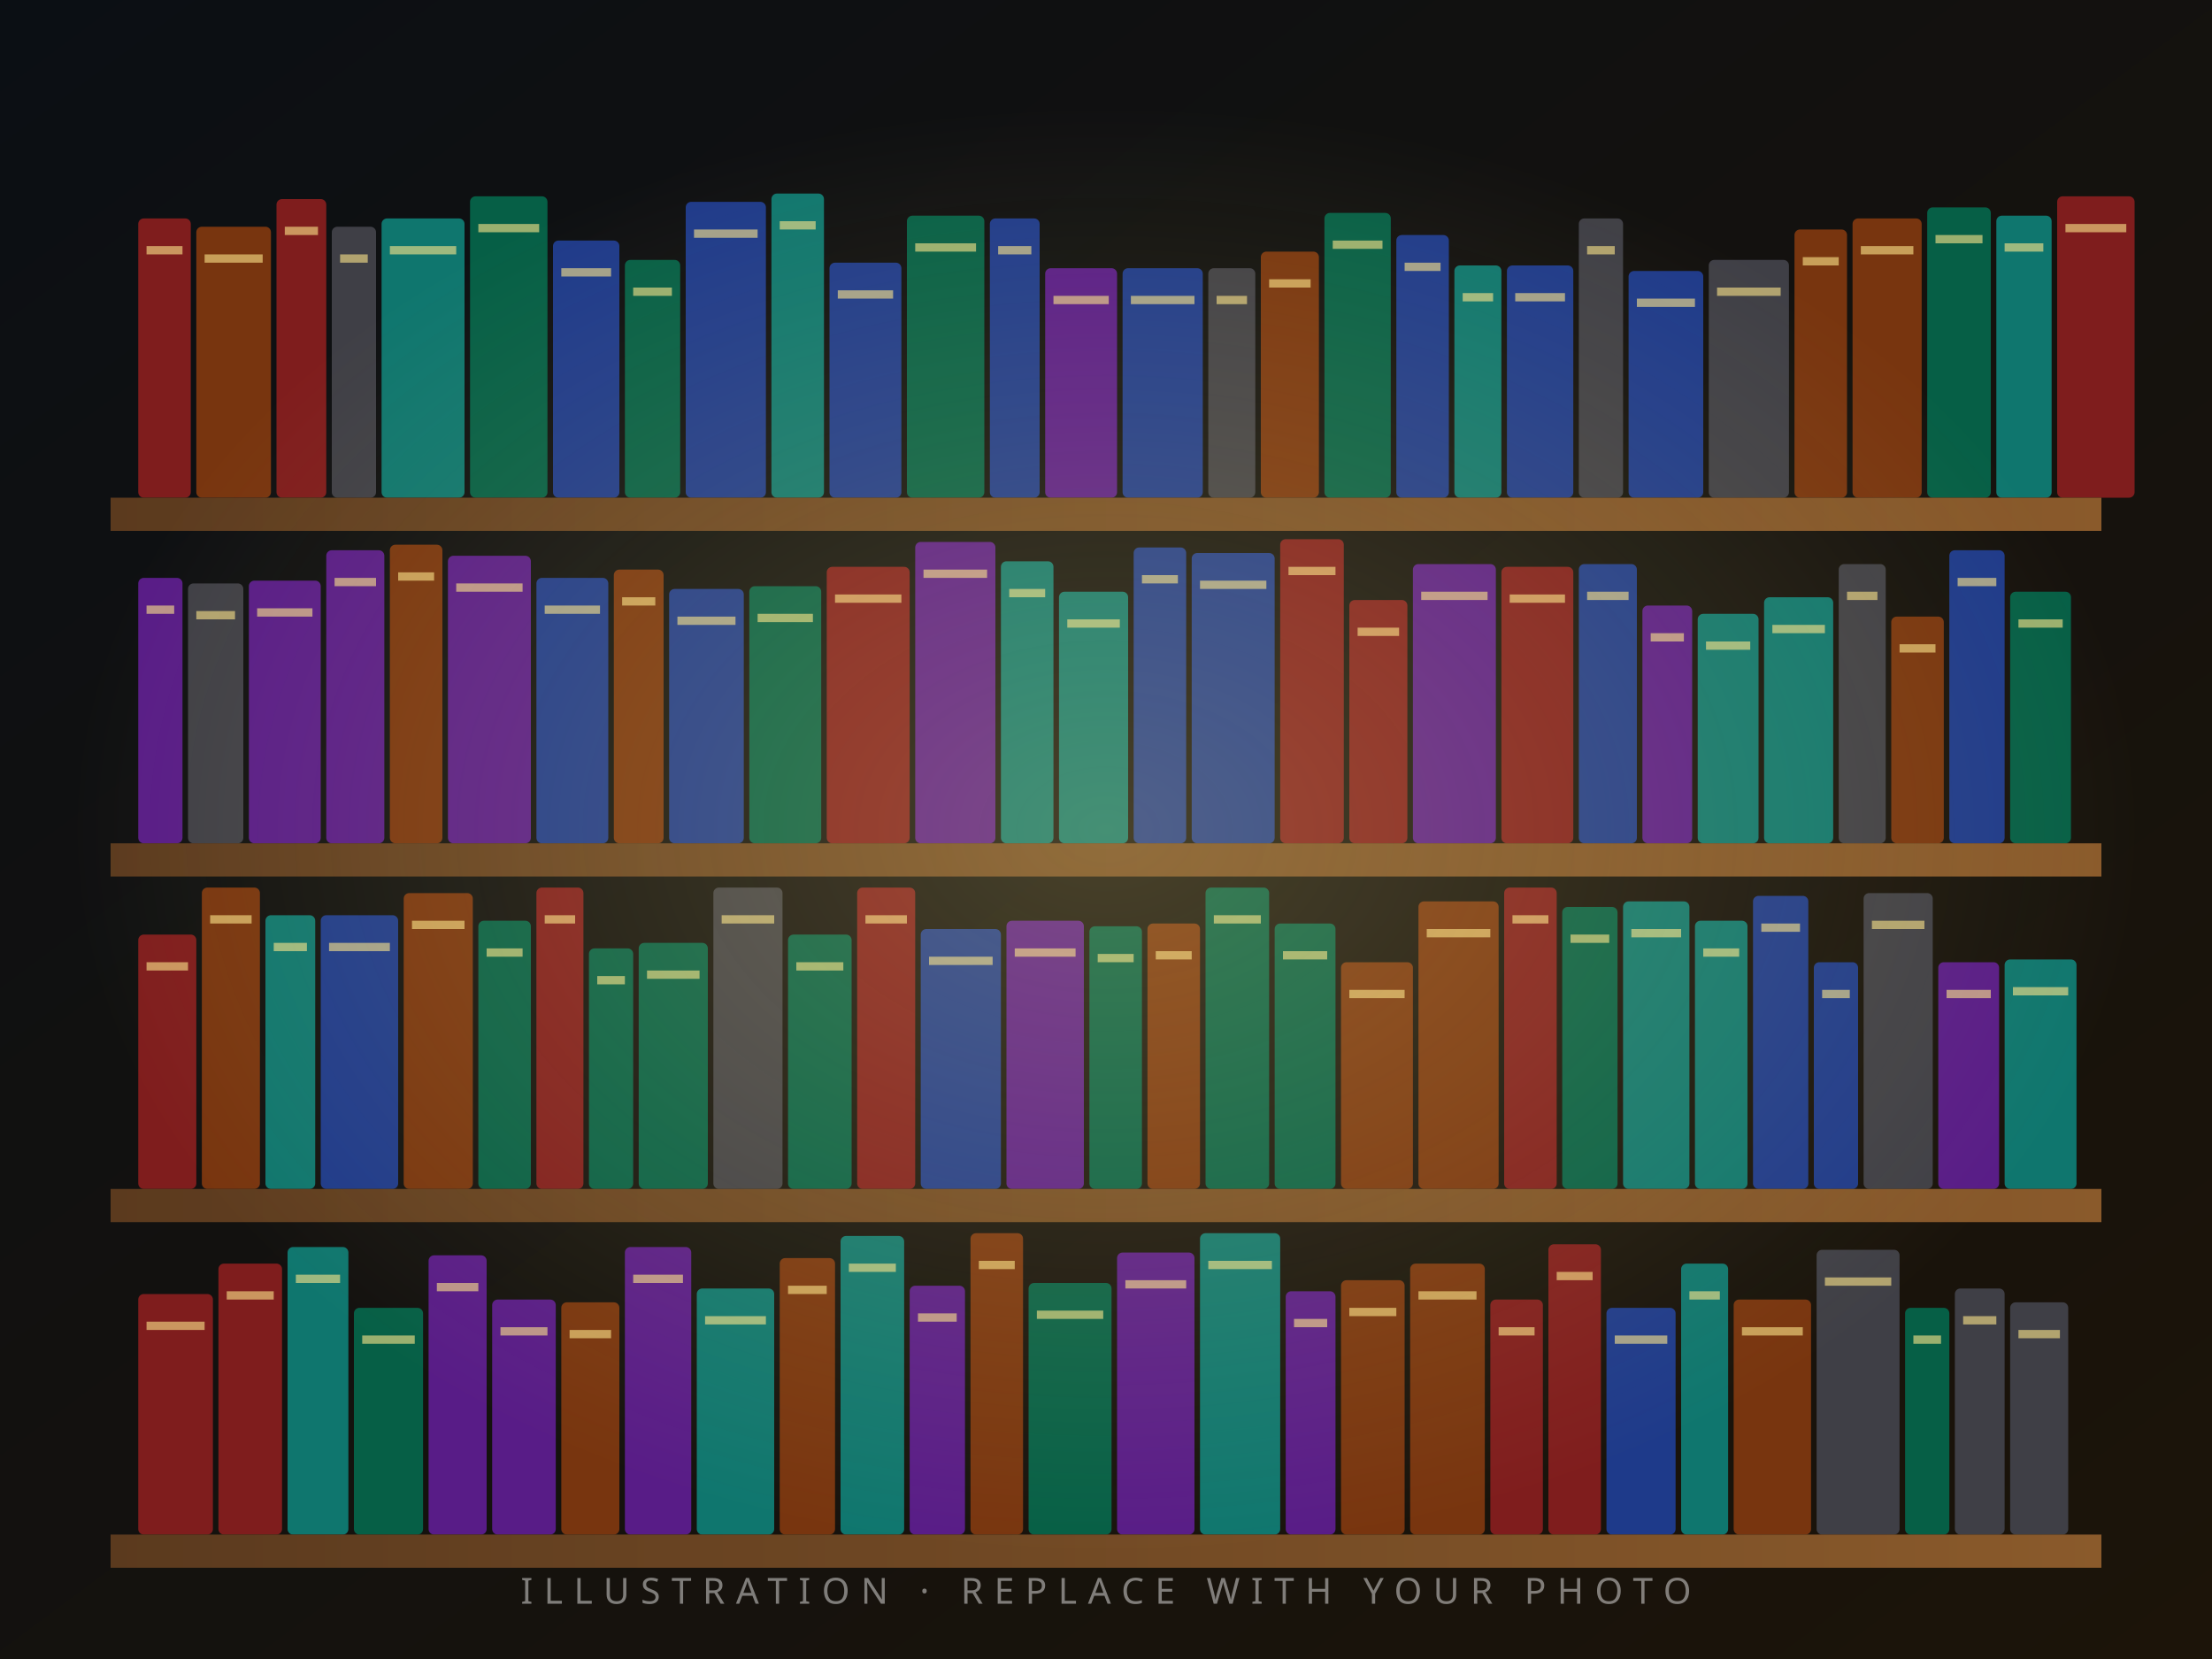
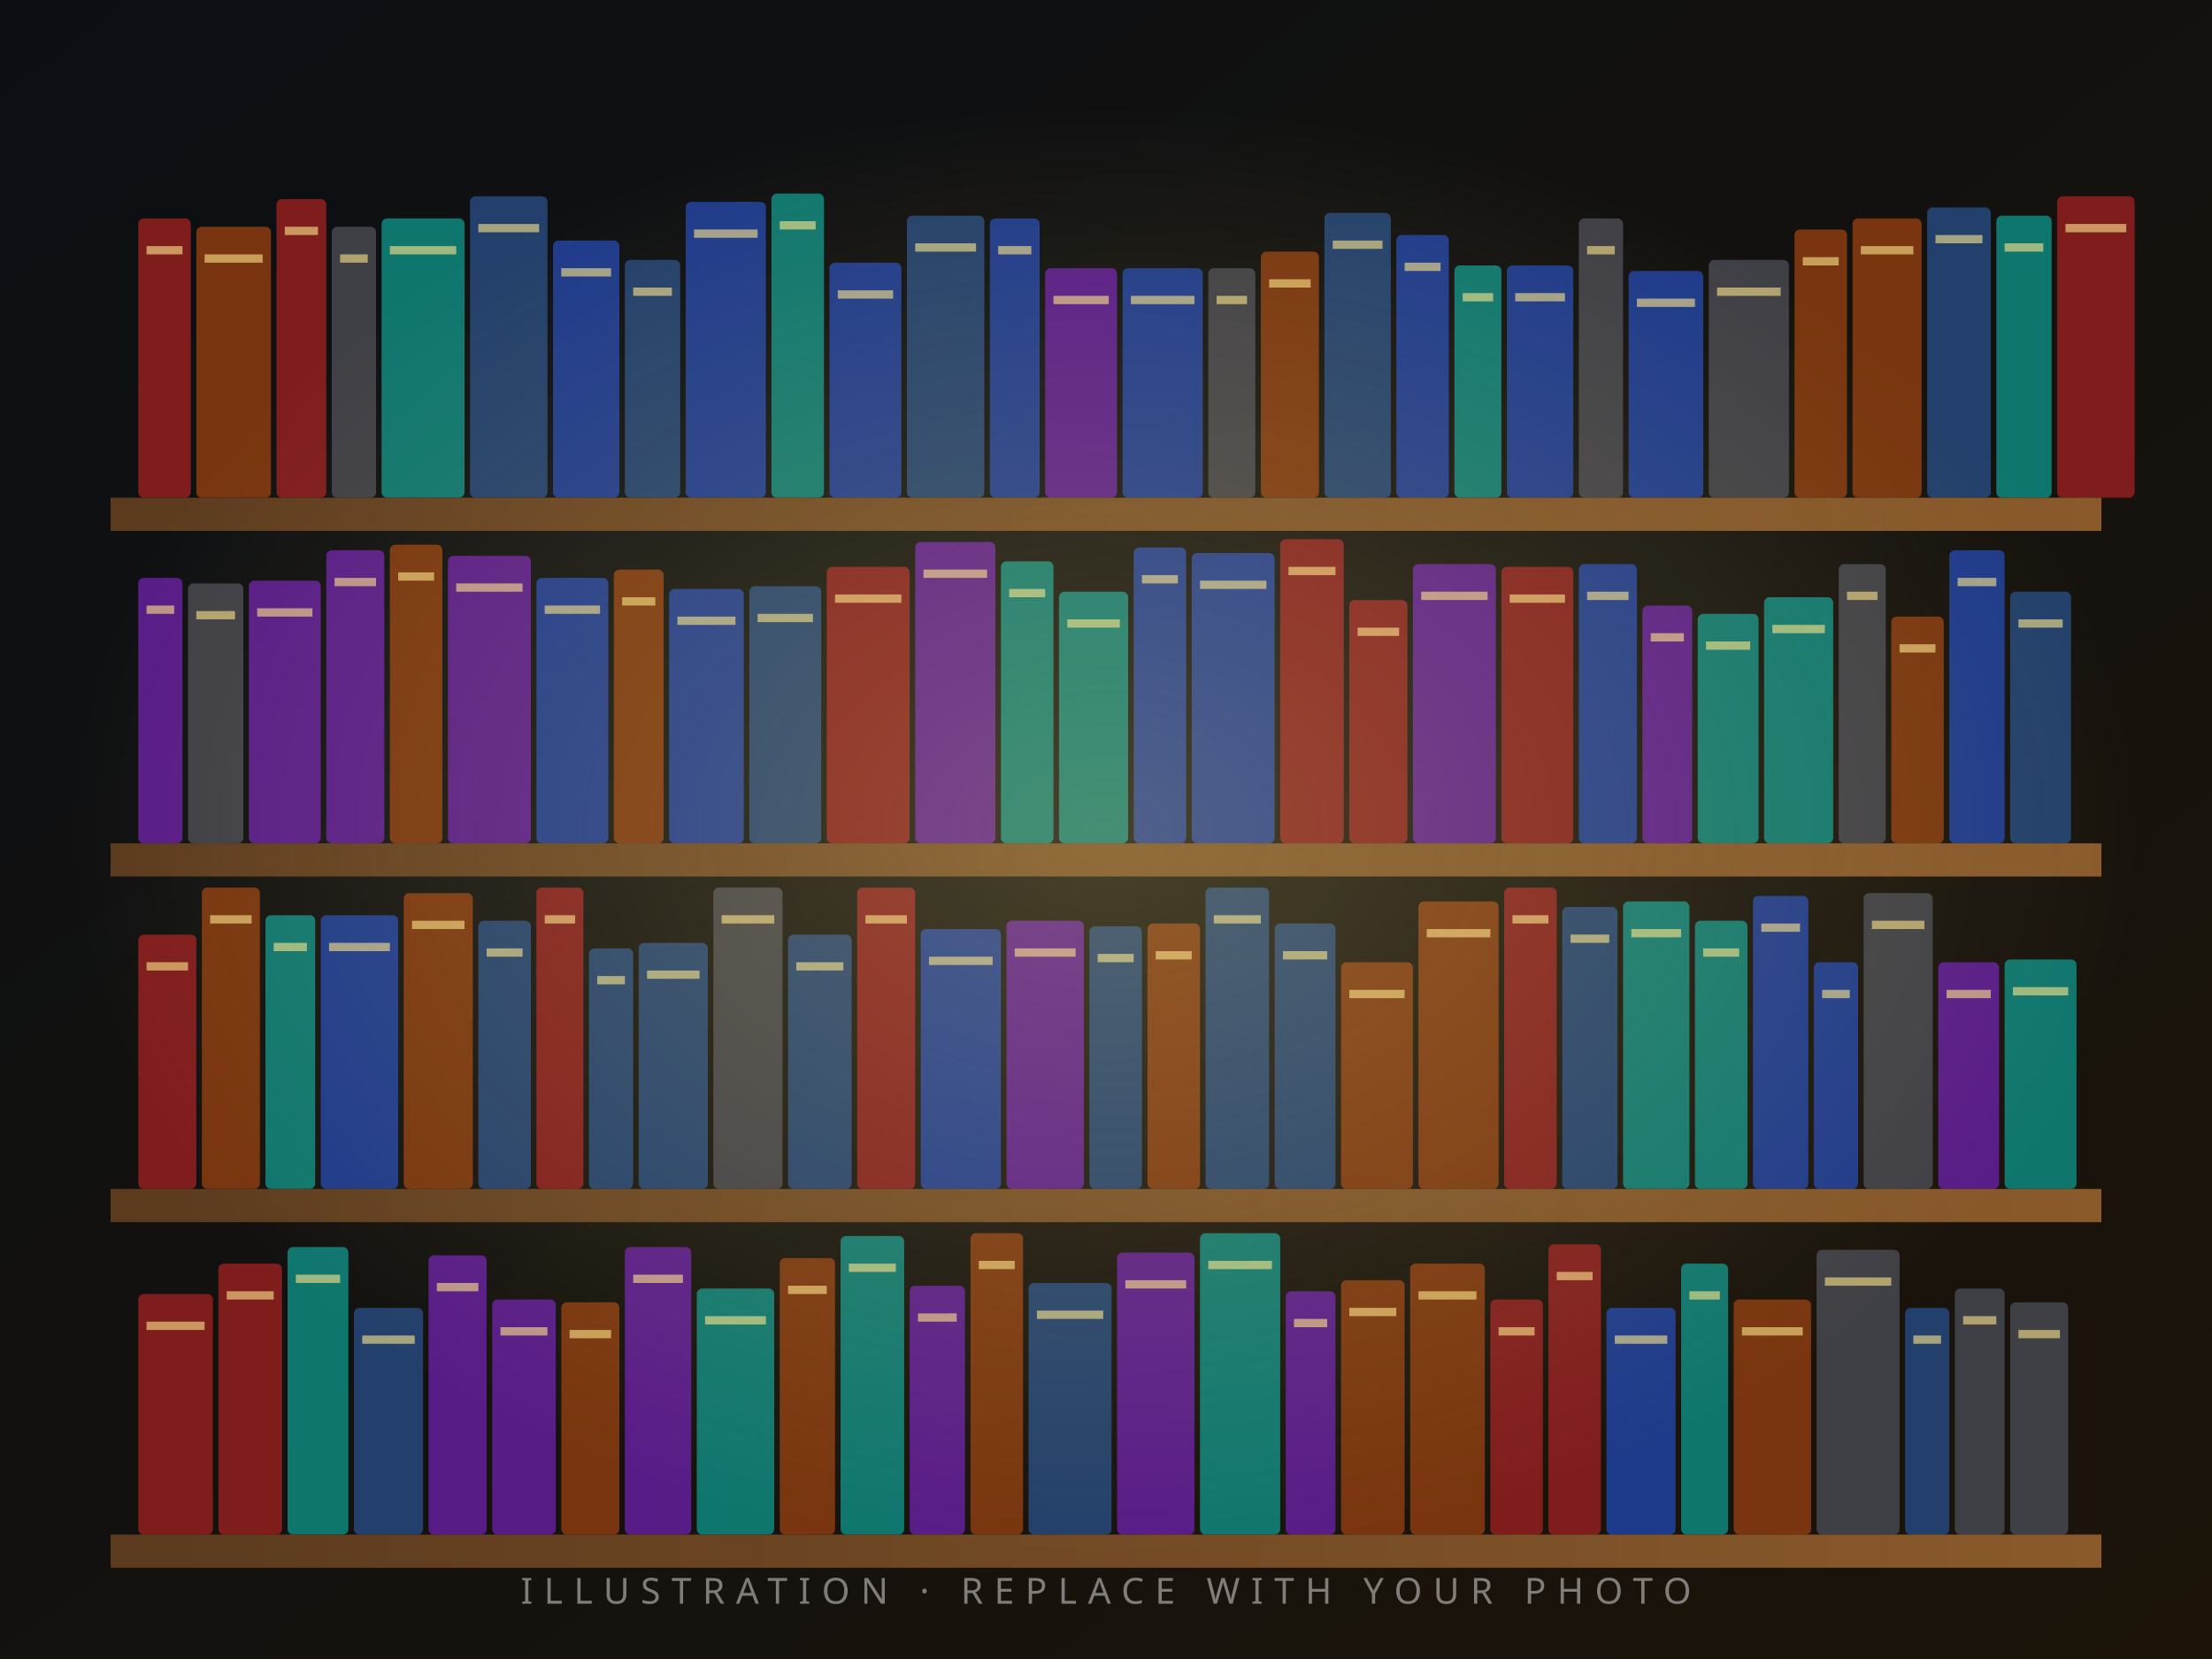
<svg xmlns="http://www.w3.org/2000/svg" viewBox="0 0 800 600" role="img" aria-label="Illustration of a library of law books">
  <defs>
    <linearGradient id="g" x1="0" y1="0" x2="1" y2="1">
      <stop offset="0" stop-color="#0b0f14" />
      <stop offset="1" stop-color="#1c1409" />
    </linearGradient>
    <linearGradient id="e" x1="0" y1="0" x2="0" y2="1">
-       <stop offset="0" stop-color="#34d399" />
-       <stop offset="1" stop-color="#047857" />
+       <stop offset="0" stop-color="#c4a765" />
+       <stop offset="1" stop-color="#7c6427" />
    </linearGradient>
    <linearGradient id="w" x1="0" y1="0" x2="1" y2="0">
      <stop offset="0" stop-color="#5b3a1e" />
      <stop offset="1" stop-color="#8a5a2b" />
    </linearGradient>
    <radialGradient id="l" cx=".5" cy=".5" r=".5">
      <stop offset="0" stop-color="#fde68a" stop-opacity=".9" />
      <stop offset="1" stop-color="#fde68a" stop-opacity="0" />
    </radialGradient>
  </defs>
  <rect width="800" height="600" fill="url(#g)" />
  <rect x="50" y="79" width="19" height="101" rx="2" fill="#7f1d1d" />
  <rect x="53" y="89" width="13" height="3" fill="#fde68a" opacity=".6" />
  <rect x="71" y="82" width="27" height="98" rx="2" fill="#78350f" />
  <rect x="74" y="92" width="21" height="3" fill="#fde68a" opacity=".6" />
  <rect x="100" y="72" width="18" height="108" rx="2" fill="#7f1d1d" />
  <rect x="103" y="82" width="12" height="3" fill="#fde68a" opacity=".6" />
  <rect x="120" y="82" width="16" height="98" rx="2" fill="#3f3f46" />
  <rect x="123" y="92" width="10" height="3" fill="#fde68a" opacity=".6" />
  <rect x="138" y="79" width="30" height="101" rx="2" fill="#0f766e" />
  <rect x="141" y="89" width="24" height="3" fill="#fde68a" opacity=".6" />
-   <rect x="170" y="71" width="28" height="109" rx="2" fill="#065f46" />
+   <rect x="170" y="71" width="28" height="109" rx="2" fill="#22406b" />
  <rect x="173" y="81" width="22" height="3" fill="#fde68a" opacity=".6" />
  <rect x="200" y="87" width="24" height="93" rx="2" fill="#1e3a8a" />
  <rect x="203" y="97" width="18" height="3" fill="#fde68a" opacity=".6" />
-   <rect x="226" y="94" width="20" height="86" rx="2" fill="#065f46" />
+   <rect x="226" y="94" width="20" height="86" rx="2" fill="#22406b" />
  <rect x="229" y="104" width="14" height="3" fill="#fde68a" opacity=".6" />
  <rect x="248" y="73" width="29" height="107" rx="2" fill="#1e3a8a" />
  <rect x="251" y="83" width="23" height="3" fill="#fde68a" opacity=".6" />
  <rect x="279" y="70" width="19" height="110" rx="2" fill="#0f766e" />
  <rect x="282" y="80" width="13" height="3" fill="#fde68a" opacity=".6" />
  <rect x="300" y="95" width="26" height="85" rx="2" fill="#1e3a8a" />
  <rect x="303" y="105" width="20" height="3" fill="#fde68a" opacity=".6" />
-   <rect x="328" y="78" width="28" height="102" rx="2" fill="#065f46" />
+   <rect x="328" y="78" width="28" height="102" rx="2" fill="#22406b" />
  <rect x="331" y="88" width="22" height="3" fill="#fde68a" opacity=".6" />
  <rect x="358" y="79" width="18" height="101" rx="2" fill="#1e3a8a" />
  <rect x="361" y="89" width="12" height="3" fill="#fde68a" opacity=".6" />
  <rect x="378" y="97" width="26" height="83" rx="2" fill="#581c87" />
  <rect x="381" y="107" width="20" height="3" fill="#fde68a" opacity=".6" />
  <rect x="406" y="97" width="29" height="83" rx="2" fill="#1e3a8a" />
  <rect x="409" y="107" width="23" height="3" fill="#fde68a" opacity=".6" />
  <rect x="437" y="97" width="17" height="83" rx="2" fill="#3f3f46" />
  <rect x="440" y="107" width="11" height="3" fill="#fde68a" opacity=".6" />
  <rect x="456" y="91" width="21" height="89" rx="2" fill="#78350f" />
  <rect x="459" y="101" width="15" height="3" fill="#fde68a" opacity=".6" />
-   <rect x="479" y="77" width="24" height="103" rx="2" fill="#065f46" />
+   <rect x="479" y="77" width="24" height="103" rx="2" fill="#22406b" />
  <rect x="482" y="87" width="18" height="3" fill="#fde68a" opacity=".6" />
  <rect x="505" y="85" width="19" height="95" rx="2" fill="#1e3a8a" />
  <rect x="508" y="95" width="13" height="3" fill="#fde68a" opacity=".6" />
  <rect x="526" y="96" width="17" height="84" rx="2" fill="#0f766e" />
  <rect x="529" y="106" width="11" height="3" fill="#fde68a" opacity=".6" />
  <rect x="545" y="96" width="24" height="84" rx="2" fill="#1e3a8a" />
  <rect x="548" y="106" width="18" height="3" fill="#fde68a" opacity=".6" />
  <rect x="571" y="79" width="16" height="101" rx="2" fill="#3f3f46" />
  <rect x="574" y="89" width="10" height="3" fill="#fde68a" opacity=".6" />
  <rect x="589" y="98" width="27" height="82" rx="2" fill="#1e3a8a" />
  <rect x="592" y="108" width="21" height="3" fill="#fde68a" opacity=".6" />
  <rect x="618" y="94" width="29" height="86" rx="2" fill="#3f3f46" />
  <rect x="621" y="104" width="23" height="3" fill="#fde68a" opacity=".6" />
  <rect x="649" y="83" width="19" height="97" rx="2" fill="#78350f" />
  <rect x="652" y="93" width="13" height="3" fill="#fde68a" opacity=".6" />
  <rect x="670" y="79" width="25" height="101" rx="2" fill="#78350f" />
  <rect x="673" y="89" width="19" height="3" fill="#fde68a" opacity=".6" />
-   <rect x="697" y="75" width="23" height="105" rx="2" fill="#065f46" />
+   <rect x="697" y="75" width="23" height="105" rx="2" fill="#22406b" />
  <rect x="700" y="85" width="17" height="3" fill="#fde68a" opacity=".6" />
  <rect x="722" y="78" width="20" height="102" rx="2" fill="#0f766e" />
  <rect x="725" y="88" width="14" height="3" fill="#fde68a" opacity=".6" />
  <rect x="744" y="71" width="28" height="109" rx="2" fill="#7f1d1d" />
  <rect x="747" y="81" width="22" height="3" fill="#fde68a" opacity=".6" />
  <rect x="40" y="180" width="720" height="12" fill="url(#w)" />
  <rect x="50" y="209" width="16" height="96" rx="2" fill="#581c87" />
  <rect x="53" y="219" width="10" height="3" fill="#fde68a" opacity=".6" />
  <rect x="68" y="211" width="20" height="94" rx="2" fill="#3f3f46" />
  <rect x="71" y="221" width="14" height="3" fill="#fde68a" opacity=".6" />
  <rect x="90" y="210" width="26" height="95" rx="2" fill="#581c87" />
  <rect x="93" y="220" width="20" height="3" fill="#fde68a" opacity=".6" />
  <rect x="118" y="199" width="21" height="106" rx="2" fill="#581c87" />
  <rect x="121" y="209" width="15" height="3" fill="#fde68a" opacity=".6" />
  <rect x="141" y="197" width="19" height="108" rx="2" fill="#78350f" />
  <rect x="144" y="207" width="13" height="3" fill="#fde68a" opacity=".6" />
  <rect x="162" y="201" width="30" height="104" rx="2" fill="#581c87" />
  <rect x="165" y="211" width="24" height="3" fill="#fde68a" opacity=".6" />
  <rect x="194" y="209" width="26" height="96" rx="2" fill="#1e3a8a" />
  <rect x="197" y="219" width="20" height="3" fill="#fde68a" opacity=".6" />
  <rect x="222" y="206" width="18" height="99" rx="2" fill="#78350f" />
  <rect x="225" y="216" width="12" height="3" fill="#fde68a" opacity=".6" />
  <rect x="242" y="213" width="27" height="92" rx="2" fill="#1e3a8a" />
  <rect x="245" y="223" width="21" height="3" fill="#fde68a" opacity=".6" />
-   <rect x="271" y="212" width="26" height="93" rx="2" fill="#065f46" />
+   <rect x="271" y="212" width="26" height="93" rx="2" fill="#22406b" />
  <rect x="274" y="222" width="20" height="3" fill="#fde68a" opacity=".6" />
  <rect x="299" y="205" width="30" height="100" rx="2" fill="#7f1d1d" />
  <rect x="302" y="215" width="24" height="3" fill="#fde68a" opacity=".6" />
  <rect x="331" y="196" width="29" height="109" rx="2" fill="#581c87" />
  <rect x="334" y="206" width="23" height="3" fill="#fde68a" opacity=".6" />
  <rect x="362" y="203" width="19" height="102" rx="2" fill="#0f766e" />
  <rect x="365" y="213" width="13" height="3" fill="#fde68a" opacity=".6" />
  <rect x="383" y="214" width="25" height="91" rx="2" fill="#0f766e" />
  <rect x="386" y="224" width="19" height="3" fill="#fde68a" opacity=".6" />
  <rect x="410" y="198" width="19" height="107" rx="2" fill="#1e3a8a" />
  <rect x="413" y="208" width="13" height="3" fill="#fde68a" opacity=".6" />
  <rect x="431" y="200" width="30" height="105" rx="2" fill="#1e3a8a" />
  <rect x="434" y="210" width="24" height="3" fill="#fde68a" opacity=".6" />
  <rect x="463" y="195" width="23" height="110" rx="2" fill="#7f1d1d" />
  <rect x="466" y="205" width="17" height="3" fill="#fde68a" opacity=".6" />
  <rect x="488" y="217" width="21" height="88" rx="2" fill="#7f1d1d" />
  <rect x="491" y="227" width="15" height="3" fill="#fde68a" opacity=".6" />
  <rect x="511" y="204" width="30" height="101" rx="2" fill="#581c87" />
  <rect x="514" y="214" width="24" height="3" fill="#fde68a" opacity=".6" />
  <rect x="543" y="205" width="26" height="100" rx="2" fill="#7f1d1d" />
  <rect x="546" y="215" width="20" height="3" fill="#fde68a" opacity=".6" />
  <rect x="571" y="204" width="21" height="101" rx="2" fill="#1e3a8a" />
  <rect x="574" y="214" width="15" height="3" fill="#fde68a" opacity=".6" />
  <rect x="594" y="219" width="18" height="86" rx="2" fill="#581c87" />
  <rect x="597" y="229" width="12" height="3" fill="#fde68a" opacity=".6" />
  <rect x="614" y="222" width="22" height="83" rx="2" fill="#0f766e" />
  <rect x="617" y="232" width="16" height="3" fill="#fde68a" opacity=".6" />
  <rect x="638" y="216" width="25" height="89" rx="2" fill="#0f766e" />
  <rect x="641" y="226" width="19" height="3" fill="#fde68a" opacity=".6" />
  <rect x="665" y="204" width="17" height="101" rx="2" fill="#3f3f46" />
  <rect x="668" y="214" width="11" height="3" fill="#fde68a" opacity=".6" />
  <rect x="684" y="223" width="19" height="82" rx="2" fill="#78350f" />
  <rect x="687" y="233" width="13" height="3" fill="#fde68a" opacity=".6" />
  <rect x="705" y="199" width="20" height="106" rx="2" fill="#1e3a8a" />
  <rect x="708" y="209" width="14" height="3" fill="#fde68a" opacity=".6" />
-   <rect x="727" y="214" width="22" height="91" rx="2" fill="#065f46" />
+   <rect x="727" y="214" width="22" height="91" rx="2" fill="#22406b" />
  <rect x="730" y="224" width="16" height="3" fill="#fde68a" opacity=".6" />
  <rect x="40" y="305" width="720" height="12" fill="url(#w)" />
  <rect x="50" y="338" width="21" height="92" rx="2" fill="#7f1d1d" />
  <rect x="53" y="348" width="15" height="3" fill="#fde68a" opacity=".6" />
  <rect x="73" y="321" width="21" height="109" rx="2" fill="#78350f" />
  <rect x="76" y="331" width="15" height="3" fill="#fde68a" opacity=".6" />
  <rect x="96" y="331" width="18" height="99" rx="2" fill="#0f766e" />
  <rect x="99" y="341" width="12" height="3" fill="#fde68a" opacity=".6" />
  <rect x="116" y="331" width="28" height="99" rx="2" fill="#1e3a8a" />
  <rect x="119" y="341" width="22" height="3" fill="#fde68a" opacity=".6" />
  <rect x="146" y="323" width="25" height="107" rx="2" fill="#78350f" />
  <rect x="149" y="333" width="19" height="3" fill="#fde68a" opacity=".6" />
-   <rect x="173" y="333" width="19" height="97" rx="2" fill="#065f46" />
+   <rect x="173" y="333" width="19" height="97" rx="2" fill="#22406b" />
  <rect x="176" y="343" width="13" height="3" fill="#fde68a" opacity=".6" />
  <rect x="194" y="321" width="17" height="109" rx="2" fill="#7f1d1d" />
  <rect x="197" y="331" width="11" height="3" fill="#fde68a" opacity=".6" />
-   <rect x="213" y="343" width="16" height="87" rx="2" fill="#065f46" />
+   <rect x="213" y="343" width="16" height="87" rx="2" fill="#22406b" />
  <rect x="216" y="353" width="10" height="3" fill="#fde68a" opacity=".6" />
-   <rect x="231" y="341" width="25" height="89" rx="2" fill="#065f46" />
+   <rect x="231" y="341" width="25" height="89" rx="2" fill="#22406b" />
  <rect x="234" y="351" width="19" height="3" fill="#fde68a" opacity=".6" />
  <rect x="258" y="321" width="25" height="109" rx="2" fill="#3f3f46" />
  <rect x="261" y="331" width="19" height="3" fill="#fde68a" opacity=".6" />
-   <rect x="285" y="338" width="23" height="92" rx="2" fill="#065f46" />
+   <rect x="285" y="338" width="23" height="92" rx="2" fill="#22406b" />
  <rect x="288" y="348" width="17" height="3" fill="#fde68a" opacity=".6" />
  <rect x="310" y="321" width="21" height="109" rx="2" fill="#7f1d1d" />
  <rect x="313" y="331" width="15" height="3" fill="#fde68a" opacity=".6" />
  <rect x="333" y="336" width="29" height="94" rx="2" fill="#1e3a8a" />
  <rect x="336" y="346" width="23" height="3" fill="#fde68a" opacity=".6" />
  <rect x="364" y="333" width="28" height="97" rx="2" fill="#581c87" />
  <rect x="367" y="343" width="22" height="3" fill="#fde68a" opacity=".6" />
-   <rect x="394" y="335" width="19" height="95" rx="2" fill="#065f46" />
+   <rect x="394" y="335" width="19" height="95" rx="2" fill="#22406b" />
  <rect x="397" y="345" width="13" height="3" fill="#fde68a" opacity=".6" />
  <rect x="415" y="334" width="19" height="96" rx="2" fill="#78350f" />
  <rect x="418" y="344" width="13" height="3" fill="#fde68a" opacity=".6" />
-   <rect x="436" y="321" width="23" height="109" rx="2" fill="#065f46" />
+   <rect x="436" y="321" width="23" height="109" rx="2" fill="#22406b" />
  <rect x="439" y="331" width="17" height="3" fill="#fde68a" opacity=".6" />
-   <rect x="461" y="334" width="22" height="96" rx="2" fill="#065f46" />
+   <rect x="461" y="334" width="22" height="96" rx="2" fill="#22406b" />
  <rect x="464" y="344" width="16" height="3" fill="#fde68a" opacity=".6" />
  <rect x="485" y="348" width="26" height="82" rx="2" fill="#78350f" />
  <rect x="488" y="358" width="20" height="3" fill="#fde68a" opacity=".6" />
  <rect x="513" y="326" width="29" height="104" rx="2" fill="#78350f" />
  <rect x="516" y="336" width="23" height="3" fill="#fde68a" opacity=".6" />
  <rect x="544" y="321" width="19" height="109" rx="2" fill="#7f1d1d" />
  <rect x="547" y="331" width="13" height="3" fill="#fde68a" opacity=".6" />
-   <rect x="565" y="328" width="20" height="102" rx="2" fill="#065f46" />
+   <rect x="565" y="328" width="20" height="102" rx="2" fill="#22406b" />
  <rect x="568" y="338" width="14" height="3" fill="#fde68a" opacity=".6" />
  <rect x="587" y="326" width="24" height="104" rx="2" fill="#0f766e" />
  <rect x="590" y="336" width="18" height="3" fill="#fde68a" opacity=".6" />
  <rect x="613" y="333" width="19" height="97" rx="2" fill="#0f766e" />
  <rect x="616" y="343" width="13" height="3" fill="#fde68a" opacity=".6" />
  <rect x="634" y="324" width="20" height="106" rx="2" fill="#1e3a8a" />
  <rect x="637" y="334" width="14" height="3" fill="#fde68a" opacity=".6" />
  <rect x="656" y="348" width="16" height="82" rx="2" fill="#1e3a8a" />
  <rect x="659" y="358" width="10" height="3" fill="#fde68a" opacity=".6" />
  <rect x="674" y="323" width="25" height="107" rx="2" fill="#3f3f46" />
  <rect x="677" y="333" width="19" height="3" fill="#fde68a" opacity=".6" />
  <rect x="701" y="348" width="22" height="82" rx="2" fill="#581c87" />
  <rect x="704" y="358" width="16" height="3" fill="#fde68a" opacity=".6" />
  <rect x="725" y="347" width="26" height="83" rx="2" fill="#0f766e" />
  <rect x="728" y="357" width="20" height="3" fill="#fde68a" opacity=".6" />
  <rect x="40" y="430" width="720" height="12" fill="url(#w)" />
  <rect x="50" y="468" width="27" height="87" rx="2" fill="#7f1d1d" />
  <rect x="53" y="478" width="21" height="3" fill="#fde68a" opacity=".6" />
  <rect x="79" y="457" width="23" height="98" rx="2" fill="#7f1d1d" />
  <rect x="82" y="467" width="17" height="3" fill="#fde68a" opacity=".6" />
  <rect x="104" y="451" width="22" height="104" rx="2" fill="#0f766e" />
  <rect x="107" y="461" width="16" height="3" fill="#fde68a" opacity=".6" />
-   <rect x="128" y="473" width="25" height="82" rx="2" fill="#065f46" />
+   <rect x="128" y="473" width="25" height="82" rx="2" fill="#22406b" />
  <rect x="131" y="483" width="19" height="3" fill="#fde68a" opacity=".6" />
  <rect x="155" y="454" width="21" height="101" rx="2" fill="#581c87" />
  <rect x="158" y="464" width="15" height="3" fill="#fde68a" opacity=".6" />
  <rect x="178" y="470" width="23" height="85" rx="2" fill="#581c87" />
  <rect x="181" y="480" width="17" height="3" fill="#fde68a" opacity=".6" />
  <rect x="203" y="471" width="21" height="84" rx="2" fill="#78350f" />
  <rect x="206" y="481" width="15" height="3" fill="#fde68a" opacity=".6" />
  <rect x="226" y="451" width="24" height="104" rx="2" fill="#581c87" />
  <rect x="229" y="461" width="18" height="3" fill="#fde68a" opacity=".6" />
  <rect x="252" y="466" width="28" height="89" rx="2" fill="#0f766e" />
  <rect x="255" y="476" width="22" height="3" fill="#fde68a" opacity=".6" />
  <rect x="282" y="455" width="20" height="100" rx="2" fill="#78350f" />
  <rect x="285" y="465" width="14" height="3" fill="#fde68a" opacity=".6" />
  <rect x="304" y="447" width="23" height="108" rx="2" fill="#0f766e" />
  <rect x="307" y="457" width="17" height="3" fill="#fde68a" opacity=".6" />
  <rect x="329" y="465" width="20" height="90" rx="2" fill="#581c87" />
  <rect x="332" y="475" width="14" height="3" fill="#fde68a" opacity=".6" />
  <rect x="351" y="446" width="19" height="109" rx="2" fill="#78350f" />
  <rect x="354" y="456" width="13" height="3" fill="#fde68a" opacity=".6" />
-   <rect x="372" y="464" width="30" height="91" rx="2" fill="#065f46" />
+   <rect x="372" y="464" width="30" height="91" rx="2" fill="#22406b" />
  <rect x="375" y="474" width="24" height="3" fill="#fde68a" opacity=".6" />
  <rect x="404" y="453" width="28" height="102" rx="2" fill="#581c87" />
  <rect x="407" y="463" width="22" height="3" fill="#fde68a" opacity=".6" />
  <rect x="434" y="446" width="29" height="109" rx="2" fill="#0f766e" />
  <rect x="437" y="456" width="23" height="3" fill="#fde68a" opacity=".6" />
  <rect x="465" y="467" width="18" height="88" rx="2" fill="#581c87" />
  <rect x="468" y="477" width="12" height="3" fill="#fde68a" opacity=".6" />
  <rect x="485" y="463" width="23" height="92" rx="2" fill="#78350f" />
  <rect x="488" y="473" width="17" height="3" fill="#fde68a" opacity=".6" />
  <rect x="510" y="457" width="27" height="98" rx="2" fill="#78350f" />
  <rect x="513" y="467" width="21" height="3" fill="#fde68a" opacity=".6" />
  <rect x="539" y="470" width="19" height="85" rx="2" fill="#7f1d1d" />
  <rect x="542" y="480" width="13" height="3" fill="#fde68a" opacity=".6" />
  <rect x="560" y="450" width="19" height="105" rx="2" fill="#7f1d1d" />
  <rect x="563" y="460" width="13" height="3" fill="#fde68a" opacity=".6" />
  <rect x="581" y="473" width="25" height="82" rx="2" fill="#1e3a8a" />
  <rect x="584" y="483" width="19" height="3" fill="#fde68a" opacity=".6" />
  <rect x="608" y="457" width="17" height="98" rx="2" fill="#0f766e" />
  <rect x="611" y="467" width="11" height="3" fill="#fde68a" opacity=".6" />
  <rect x="627" y="470" width="28" height="85" rx="2" fill="#78350f" />
  <rect x="630" y="480" width="22" height="3" fill="#fde68a" opacity=".6" />
  <rect x="657" y="452" width="30" height="103" rx="2" fill="#3f3f46" />
  <rect x="660" y="462" width="24" height="3" fill="#fde68a" opacity=".6" />
-   <rect x="689" y="473" width="16" height="82" rx="2" fill="#065f46" />
+   <rect x="689" y="473" width="16" height="82" rx="2" fill="#22406b" />
  <rect x="692" y="483" width="10" height="3" fill="#fde68a" opacity=".6" />
  <rect x="707" y="466" width="18" height="89" rx="2" fill="#3f3f46" />
  <rect x="710" y="476" width="12" height="3" fill="#fde68a" opacity=".6" />
  <rect x="727" y="471" width="21" height="84" rx="2" fill="#3f3f46" />
  <rect x="730" y="481" width="15" height="3" fill="#fde68a" opacity=".6" />
  <rect x="40" y="555" width="720" height="12" fill="url(#w)" />
  <ellipse cx="400" cy="300" rx="380" ry="260" fill="url(#l)" opacity=".25" />
  <text x="400" y="580" text-anchor="middle" font-family="sans-serif" font-size="13" letter-spacing="4" fill="#fff" opacity=".45">ILLUSTRATION · REPLACE WITH YOUR PHOTO</text>
</svg>
